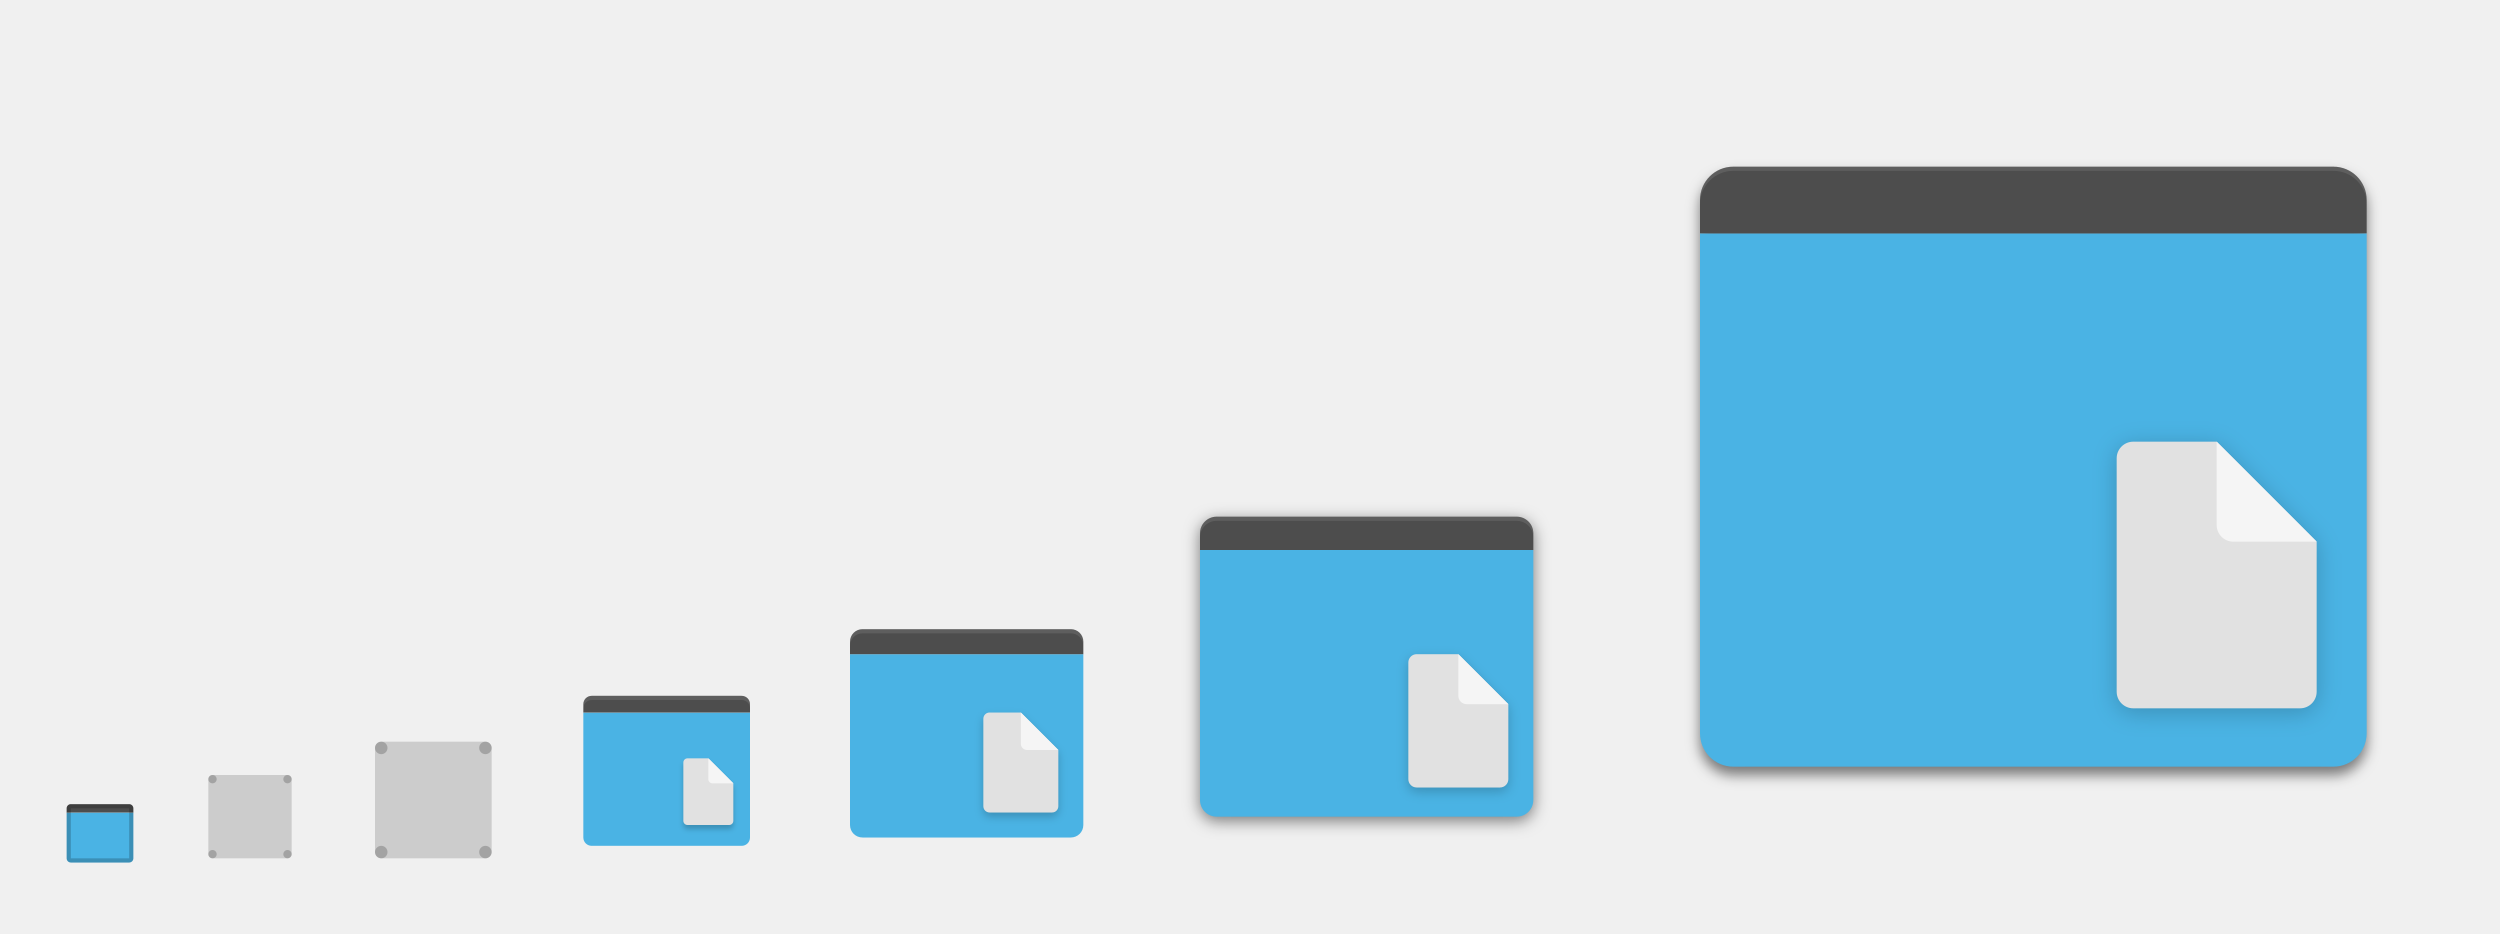
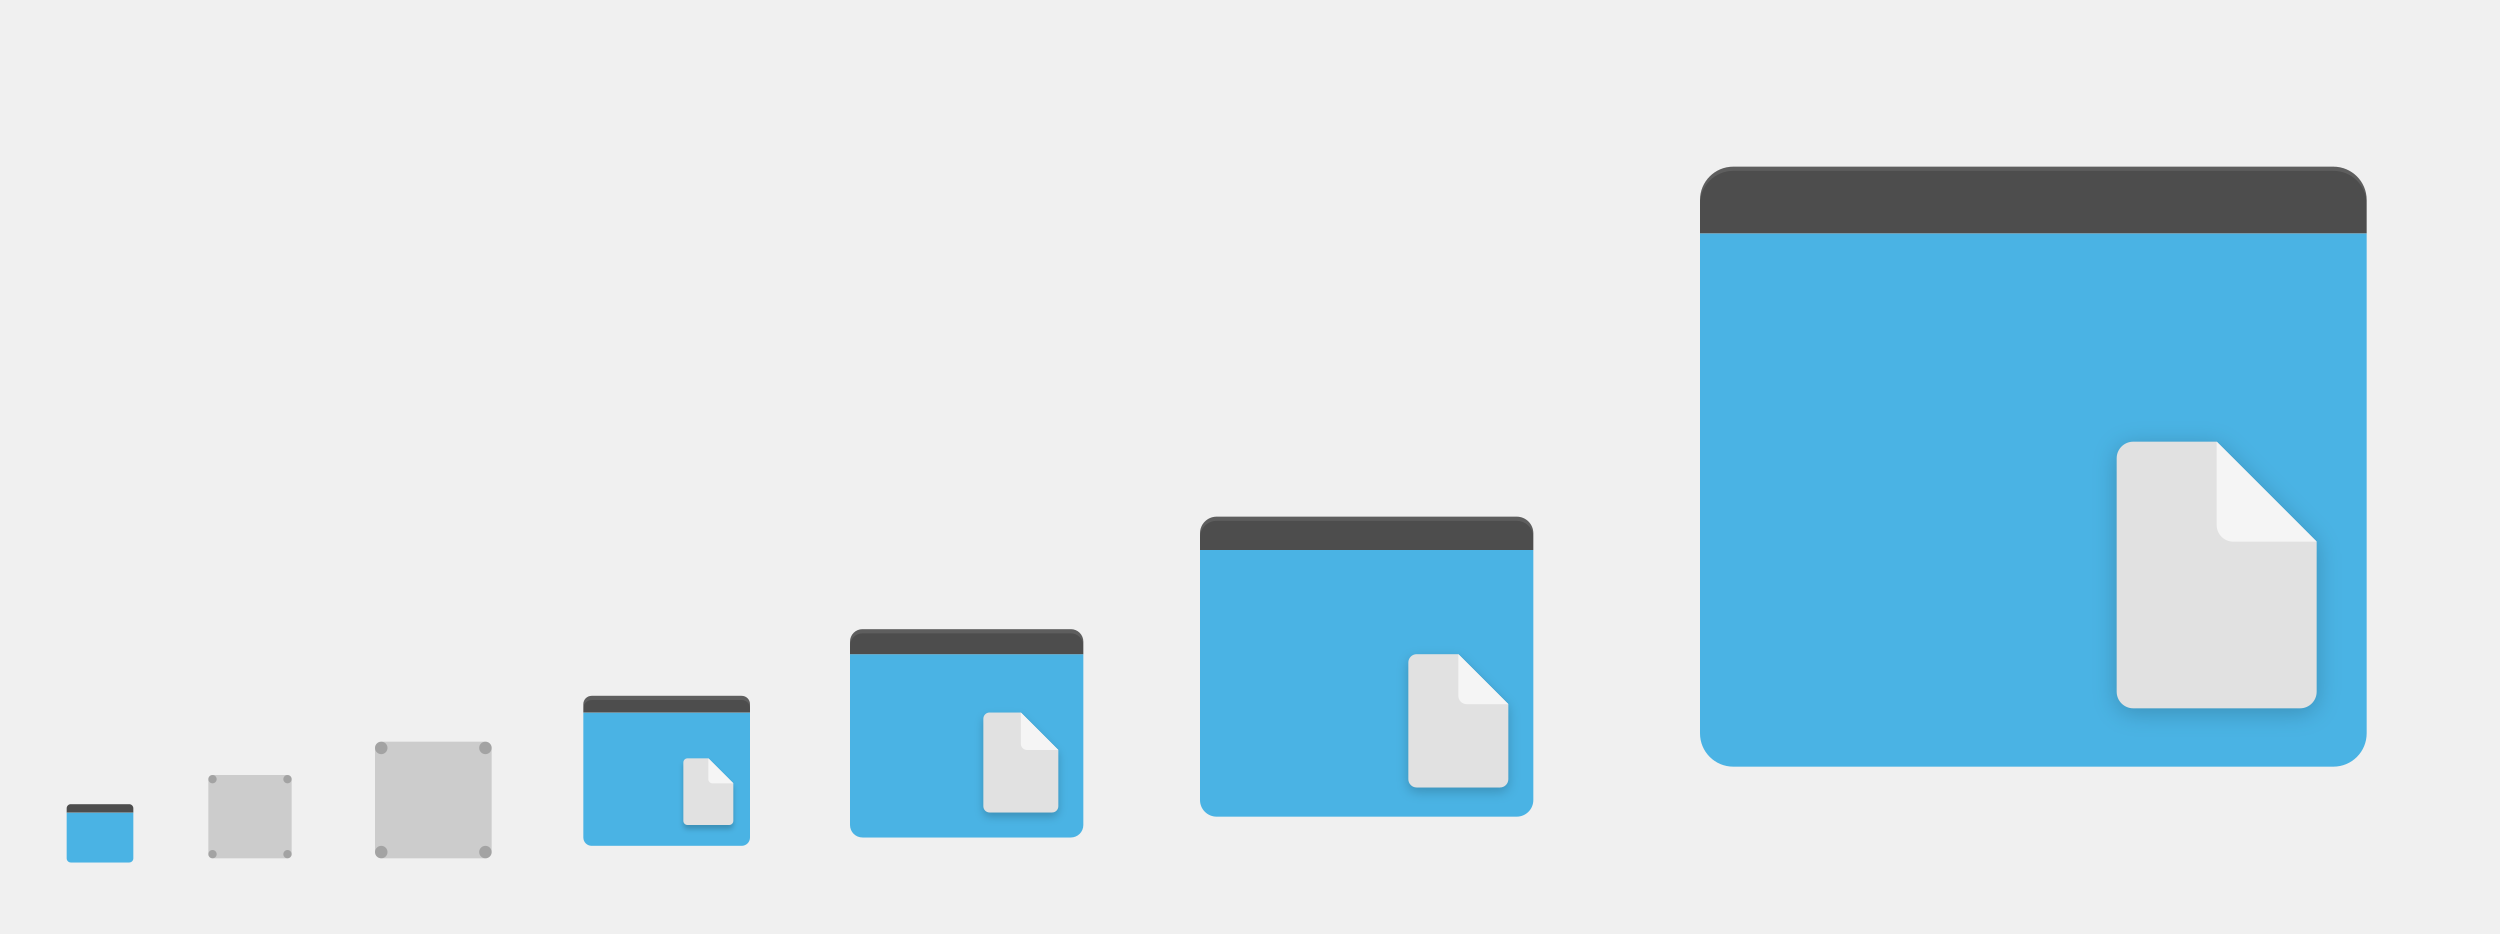
<svg xmlns="http://www.w3.org/2000/svg" width="600" height="224" id="svg11300" version="1.0" style="display:inline;enable-background:new">
  <defs id="defs3">
    <clipPath clipPathUnits="userSpaceOnUse" id="clipPath4016">
      <path style="fill:#000000;fill-opacity:1;stroke:none;display:inline;enable-background:new" d="m 17,269 c -0.554,0 -1,0.446 -1,1 l 0,1 0,11 c 0,0.554 0.446,1 1,1 l 14,0 c 0.554,0 1,-0.446 1,-1 l 0,-11 0,-1 c 0,-0.554 -0.446,-1 -1,-1 z" id="path4018" />
    </clipPath>
    <filter id="filter4068" x="-0.14" width="1.28" y="-0.105" height="1.21">
      <feGaussianBlur stdDeviation="1.05" id="feGaussianBlur4070" />
    </filter>
    <filter id="filter4170" x="-0.14" width="1.28" y="-0.105" height="1.21">
      <feGaussianBlur stdDeviation="2.8" id="feGaussianBlur4172" />
    </filter>
-     <filter id="filter4182">
-       <feGaussianBlur stdDeviation="1.9" id="feGaussianBlur4184" />
-     </filter>
    <filter id="filter4186" x="-0.14" width="1.28" y="-0.105" height="1.21">
      <feGaussianBlur stdDeviation="1.4" id="feGaussianBlur4188" />
-     </filter>
-     <filter id="filter4190">
-       <feGaussianBlur stdDeviation="1.52" id="feGaussianBlur4192" />
    </filter>
    <filter id="filter3833" x="-0.14" width="1.28" y="-0.105" height="1.21">
      <feGaussianBlur stdDeviation="0.7" id="feGaussianBlur3835" />
    </filter>
  </defs>
  <g style="display:inline" id="layer1" transform="translate(0,-76)">
    <g style="display:none" id="layer7">
      <text y="59.745" xml:space="preserve" x="15.007" style="font-size:18px;font-style:normal;font-variant:normal;font-weight:normal;font-stretch:normal;fill:#000000;fill-opacity:1;stroke:none;display:inline;enable-background:new;font-family:DejaVu Sans;-inkscape-font-specification:DejaVu Sans" id="context">
        <tspan style="font-style:normal;font-variant:normal;font-weight:normal;font-stretch:normal;font-family:DejaVu Sans;-inkscape-font-specification:DejaVu Sans" y="59.745" x="15.007" id="tspan3933">places</tspan>
      </text>
      <text y="59.745" xml:space="preserve" x="142.488" style="font-size:18px;font-style:normal;font-variant:normal;font-weight:bold;font-stretch:normal;text-align:start;line-height:125%;writing-mode:lr-tb;text-anchor:start;fill:#000000;fill-opacity:1;stroke:none;display:inline;enable-background:new;font-family:DejaVu Sans;-inkscape-font-specification:DejaVu Sans Bold" id="icon-name">
        <tspan style="font-size:18px;font-style:normal;font-variant:normal;font-weight:bold;font-stretch:normal;font-family:DejaVu Sans;-inkscape-font-specification:DejaVu Sans Bold" y="59.745" x="142.488" id="tspan3341">user-desktop</tspan>
      </text>
      <rect style="fill:#e9e9e9;fill-opacity:1;fill-rule:nonzero;stroke:none;stroke-width:2;marker:none;visibility:visible;display:inline;overflow:visible;enable-background:accumulate" id="rect16x16" width="16" height="16" x="-32" y="268" transform="scale(-1,1)" />
      <rect style="fill:#e9e9e9;fill-opacity:1;fill-rule:nonzero;stroke:none;stroke-width:2;marker:none;visibility:visible;display:inline;overflow:visible;enable-background:accumulate" id="rect24x24" width="24" height="24" x="-72" y="260" transform="scale(-1,1)" />
      <rect style="fill:#e9e9e9;fill-opacity:1;fill-rule:nonzero;stroke:none;stroke-width:2;marker:none;visibility:visible;display:inline;overflow:visible;enable-background:accumulate" id="rect32x32" width="32" height="32" x="-120" y="252" transform="scale(-1,1)" />
      <rect y="236" x="-184" height="48" width="48" id="rect48x48" style="fill:#e9e9e9;fill-opacity:1;fill-rule:nonzero;stroke:none;stroke-width:2;marker:none;visibility:visible;display:inline;overflow:visible;enable-background:accumulate" transform="scale(-1,1)" />
      <rect style="fill:#e9e9e9;fill-opacity:1;fill-rule:nonzero;stroke:none;stroke-width:2;marker:none;visibility:visible;display:inline;overflow:visible;enable-background:accumulate" id="rect256x256" width="192" height="192" x="-584" y="92" transform="scale(-1,1)" />
      <rect y="188" x="-376" height="96" width="96" id="rect3949" style="fill:#e9e9e9;fill-opacity:1;fill-rule:nonzero;stroke:none;stroke-width:2;marker:none;visibility:visible;display:inline;overflow:visible;enable-background:accumulate" transform="scale(-1,1)" />
      <rect style="fill:#e9e9e9;fill-opacity:1;fill-rule:nonzero;stroke:none;stroke-width:2;marker:none;visibility:visible;display:inline;overflow:visible;enable-background:accumulate" id="rect3951" width="64" height="64" x="-264" y="220" transform="scale(-1,1)" />
    </g>
    <g id="layer6" style="display:inline">
      <path style="fill:#4ab3e4;fill-opacity:1;stroke:none" d="m 204,233 0,41 c 0,1.662 1.338,3 3,3 l 50,0 c 1.662,0 3,-1.338 3,-3 l 0,-41 -56,0 z" id="rect4229" />
      <path style="fill:#4d4d4d;fill-opacity:1;stroke:none" d="M 207 151 C 205.338 151 204 152.338 204 154 L 204 157 L 260 157 L 260 154 C 260 152.338 258.662 151 257 151 L 207 151 z " transform="translate(0,76)" id="rect4039" />
      <rect ry="1" rx="1" y="-70" x="-282" height="20" width="20" id="rect4243" style="fill:#cccccc;fill-opacity:1;stroke:none" transform="matrix(0,-1,-1,0,0,0)" />
      <path d="m 42,8 a 2,2 0 0 1 -2,2 2,2 0 0 1 -2,-2 2,2 0 0 1 2,-2 2,2 0 0 1 2,2 z" id="path4245" style="opacity:0.2;fill:#000000;fill-opacity:1;stroke:none" transform="matrix(0.5,0,0,0.5,49,259)" />
      <path transform="matrix(0.5,0,0,0.5,31,277)" style="opacity:0.2;fill:#000000;fill-opacity:1;stroke:none" id="path4247" d="m 42,8 a 2,2 0 0 1 -2,2 2,2 0 0 1 -2,-2 2,2 0 0 1 2,-2 2,2 0 0 1 2,2 z" />
      <path transform="matrix(0.5,0,0,-0.5,49,285)" style="opacity:0.2;fill:#000000;fill-opacity:1;stroke:none" id="path4249" d="m 42,8 a 2,2 0 0 1 -2,2 2,2 0 0 1 -2,-2 2,2 0 0 1 2,-2 2,2 0 0 1 2,2 z" />
      <path d="m 42,8 a 2,2 0 0 1 -2,2 2,2 0 0 1 -2,-2 2,2 0 0 1 2,-2 2,2 0 0 1 2,2 z" id="path4251" style="opacity:0.2;fill:#000000;fill-opacity:1;stroke:none" transform="matrix(0.5,0,0,-0.5,31,267)" />
      <rect transform="matrix(0,-1,-1,0,0,0)" style="fill:#cccccc;fill-opacity:1;stroke:none" id="rect4255" width="28" height="28" x="-282" y="-118" rx="1.5" ry="1.5" />
      <path transform="matrix(0.75,0,0,0.75,86.5,249.5)" style="opacity:0.2;fill:#000000;fill-opacity:1;stroke:none" id="path4257" d="m 42,8 a 2,2 0 0 1 -2,2 2,2 0 0 1 -2,-2 2,2 0 0 1 2,-2 2,2 0 0 1 2,2 z" />
      <path d="m 42,8 a 2,2 0 0 1 -2,2 2,2 0 0 1 -2,-2 2,2 0 0 1 2,-2 2,2 0 0 1 2,2 z" id="path4259" style="opacity:0.2;fill:#000000;fill-opacity:1;stroke:none" transform="matrix(0.75,0,0,0.75,61.5,249.5)" />
      <path transform="matrix(0.75,0,0,0.75,61.5,274.5)" style="opacity:0.2;fill:#000000;fill-opacity:1;stroke:none" id="path4261" d="m 42,8 a 2,2 0 0 1 -2,2 2,2 0 0 1 -2,-2 2,2 0 0 1 2,-2 2,2 0 0 1 2,2 z" />
      <path d="m 42,8 a 2,2 0 0 1 -2,2 2,2 0 0 1 -2,-2 2,2 0 0 1 2,-2 2,2 0 0 1 2,2 z" id="path4263" style="opacity:0.2;fill:#000000;fill-opacity:1;stroke:none" transform="matrix(0.75,0,0,0.75,86.5,274.5)" />
      <path style="fill:#4ab3e4;fill-opacity:1;stroke:none;display:inline;enable-background:new" d="m 16,271 0,11 c 0,0.554 0.446,1 1,1 l 14,0 c 0.554,0 1,-0.446 1,-1 l 0,-11 z" id="rect4265" />
      <path style="fill:#4ab3e4;fill-opacity:1;stroke:none" d="m 140,247 0,30 c 0,1.108 0.892,2 2,2 l 36,0 c 1.108,0 2,-0.892 2,-2 l 0,-30 z" id="rect4203" />
      <path style="fill:#4d4d4d;fill-opacity:1;stroke:none" d="m 142,243 c -1.108,0 -2,0.892 -2,2 l 0,2 40,0 0,-2 c 0,-1.108 -0.892,-2 -2,-2 z" id="rect3328" />
      <path style="opacity:0.1;fill:#ffffff;fill-opacity:1;stroke:none" d="m 142,243 c -1.108,0 -2,0.892 -2,2 l 0,1 c 0,-1.108 0.892,-2 2,-2 l 36,0 c 1.108,0 2,0.892 2,2 l 0,-1 c 0,-1.108 -0.892,-2 -2,-2 z" id="path3345" />
      <path style="opacity:0.2;fill:#000000;fill-opacity:1;stroke:none;display:inline;enable-background:new;filter:url(#filter3833)" d="m 165,259 c -0.554,0 -1,0.446 -1,1 l 0,14 c 0,0.554 0.446,1 1,1 l 10,0 c 0.554,0 1,-0.446 1,-1 l 0,-9 -6,-6 z" id="path4155" />
      <path style="fill:#e1e1e1;fill-opacity:1;stroke:none;display:inline;enable-background:new" d="m 165,258 c -0.554,0 -1,0.446 -1,1 l 0,14 c 0,0.554 0.446,1 1,1 l 10,0 c 0.554,0 1,-0.446 1,-1 l 0,-9 -6,-6 z" id="rect4137" />
      <path style="fill:#f5f5f5;fill-opacity:1;stroke:none;display:inline;enable-background:new" d="m 170,258 0,5 c 0,0.552 0.448,1 1,1 l 5,0 z" id="path4147" />
      <path style="fill:#4d4d4d;fill-opacity:1;stroke:none;display:inline;enable-background:new" d="m 17,269 c -0.554,0 -1,0.446 -1,1 l 0,1 16,0 0,-1 c 0,-0.554 -0.446,-1 -1,-1 z" id="rect3228" />
-       <path style="opacity:0.2;fill:none;stroke:#000000;stroke-width:2;stroke-miterlimit:4;stroke-opacity:1;stroke-dasharray:none;display:inline;enable-background:new" d="m 17,269 c -0.554,0 -1,0.446 -1,1 l 0,1 0,11 c 0,0.554 0.446,1 1,1 l 14,0 c 0.554,0 1,-0.446 1,-1 l 0,-11 0,-1 c 0,-0.554 -0.446,-1 -1,-1 z" id="path3236" clip-path="url(#clipPath4016)" />
      <path style="fill:#ffffff;fill-opacity:1;stroke:none;opacity:0.1" d="M 207 151 C 205.338 151 204 152.338 204 154 L 204 155 C 204 153.338 205.338 152 207 152 L 257 152 C 258.662 152 260 153.338 260 155 L 260 154 C 260 152.338 258.662 151 257 151 L 207 151 z " transform="translate(0,76)" id="path4048" />
      <path style="opacity:0.2;fill:#000000;fill-opacity:1;stroke:none;display:inline;filter:url(#filter4068);enable-background:new" d="m 237.5,248 c -0.831,0 -1.5,0.669 -1.5,1.5 l 0,21 c 0,0.831 0.669,1.5 1.5,1.5 l 15,0 c 0.831,0 1.5,-0.669 1.5,-1.5 l 0,-13.5 -9,-9 -7.5,0 z" id="path4059" />
      <path id="path4055" d="m 237.5,247 c -0.831,0 -1.5,0.669 -1.5,1.5 l 0,21 c 0,0.831 0.669,1.5 1.5,1.5 l 15,0 c 0.831,0 1.5,-0.669 1.5,-1.5 l 0,-13.5 -9,-9 z" style="fill:#e1e1e1;fill-opacity:1;stroke:none;display:inline;enable-background:new" />
      <path id="path4057" d="m 245,247 0,7.5 c 0,0.828 0.672,1.5 1.5,1.5 l 7.5,0 z" style="fill:#f5f5f5;fill-opacity:1;stroke:none;display:inline;enable-background:new" />
-       <path style="opacity:0.5;fill:#000000;fill-opacity:1;stroke:none;filter:url(#filter4182)" d="m 292,201 c -2.216,0 -4,1.784 -4,4 l 0,4 0,60 c 0,2.216 1.784,4 4,4 l 72,0 c 2.216,0 4,-1.784 4,-4 l 0,-60 0,-4 c 0,-2.216 -1.784,-4 -4,-4 l -72,0 z" id="path4114" />
      <path id="path4083" d="m 288,208 0,60 c 0,2.216 1.784,4 4,4 l 72,0 c 2.216,0 4,-1.784 4,-4 l 0,-60 z" style="fill:#4ab3e4;fill-opacity:1;stroke:none" />
      <path id="path4085" d="m 292,200 c -2.216,0 -4,1.784 -4,4 l 0,4 80,0 0,-4 c 0,-2.216 -1.784,-4 -4,-4 z" style="fill:#4d4d4d;fill-opacity:1;stroke:none" />
      <path style="opacity:0.1;fill:#ffffff;fill-opacity:1;stroke:none" d="m 292,200 c -2.216,0 -4,1.784 -4,4 l 0,1 c 0,-2.216 1.784,-4 4,-4 l 72,0 c 2.216,0 4,1.784 4,4 l 0,-1 c 0,-2.216 -1.784,-4 -4,-4 l -72,0 z" id="path4087" />
      <path id="path4091" d="m 340,234 c -1.108,0 -2,0.892 -2,2 l 0,28 c 0,1.108 0.892,2 2,2 l 20,0 c 1.108,0 2,-0.892 2,-2 l 0,-18 -12,-12 z" style="opacity:0.2;fill:#000000;fill-opacity:1;stroke:none;display:inline;filter:url(#filter4186);enable-background:new" />
      <path id="path4093" d="m 340,233 c -1.108,0 -2,0.892 -2,2 l 0,28 c 0,1.108 0.892,2 2,2 l 20,0 c 1.108,0 2,-0.892 2,-2 l 0,-18 -12,-12 z" style="fill:#e1e1e1;fill-opacity:1;stroke:none;display:inline;enable-background:new" />
      <path id="path4095" d="m 350,233 0,10 c 0,1.105 0.895,2 2,2 l 10,0 z" style="fill:#f5f5f5;fill-opacity:1;stroke:none;display:inline;enable-background:new" />
-       <path id="path4136" d="m 416,118 c -4.432,0 -8,3.568 -8,8 l 0,8 0,120 c 0,4.432 3.568,8 8,8 l 144,0 c 4.432,0 8,-3.568 8,-8 l 0,-120 0,-8 c 0,-4.432 -3.568,-8 -8,-8 l -144,0 z" style="opacity:0.5;fill:#000000;fill-opacity:1;stroke:none;filter:url(#filter4190)" />
      <path style="fill:#4ab3e4;fill-opacity:1;stroke:none" d="m 408,132 0,120 c 0,4.432 3.568,8 8,8 l 144,0 c 4.432,0 8,-3.568 8,-8 l 0,-120 z" id="path4138" />
      <path style="fill:#4d4d4d;fill-opacity:1;stroke:none" d="m 416,116 c -4.432,0 -8,3.568 -8,8 l 0,8 160,0 0,-8 c 0,-4.432 -3.568,-8 -8,-8 z" id="path4140" />
      <path style="opacity:0.1;fill:#ffffff;fill-opacity:1;stroke:none" d="M 416 40 C 411.568 40 408 43.568 408 48 L 408 49 C 408 44.568 411.568 41 416 41 L 560 41 C 564.432 41 568 44.568 568 49 L 568 48 C 568 43.568 564.432 40 560 40 L 416 40 z " transform="translate(0,76)" id="path4142" />
      <path style="opacity:0.2;fill:#000000;fill-opacity:1;stroke:none;display:inline;filter:url(#filter4170);enable-background:new" d="m 512,183 c -2.216,0 -4,1.784 -4,4 l 0,56 c 0,2.216 1.784,4 4,4 l 40,0 c 2.216,0 4,-1.784 4,-4 l 0,-36 -24,-24 z" id="path4146" />
      <path style="fill:#e1e1e1;fill-opacity:1;stroke:none;display:inline;enable-background:new" d="m 512,182 c -2.216,0 -4,1.784 -4,4 l 0,56 c 0,2.216 1.784,4 4,4 l 40,0 c 2.216,0 4,-1.784 4,-4 l 0,-36 -24,-24 z" id="path4148" />
      <path style="fill:#f5f5f5;fill-opacity:1;stroke:none;display:inline;enable-background:new" d="m 532,182 0,20 c 0,2.209 1.791,4 4,4 l 20,0 z" id="path4150" />
    </g>
  </g>
</svg>
